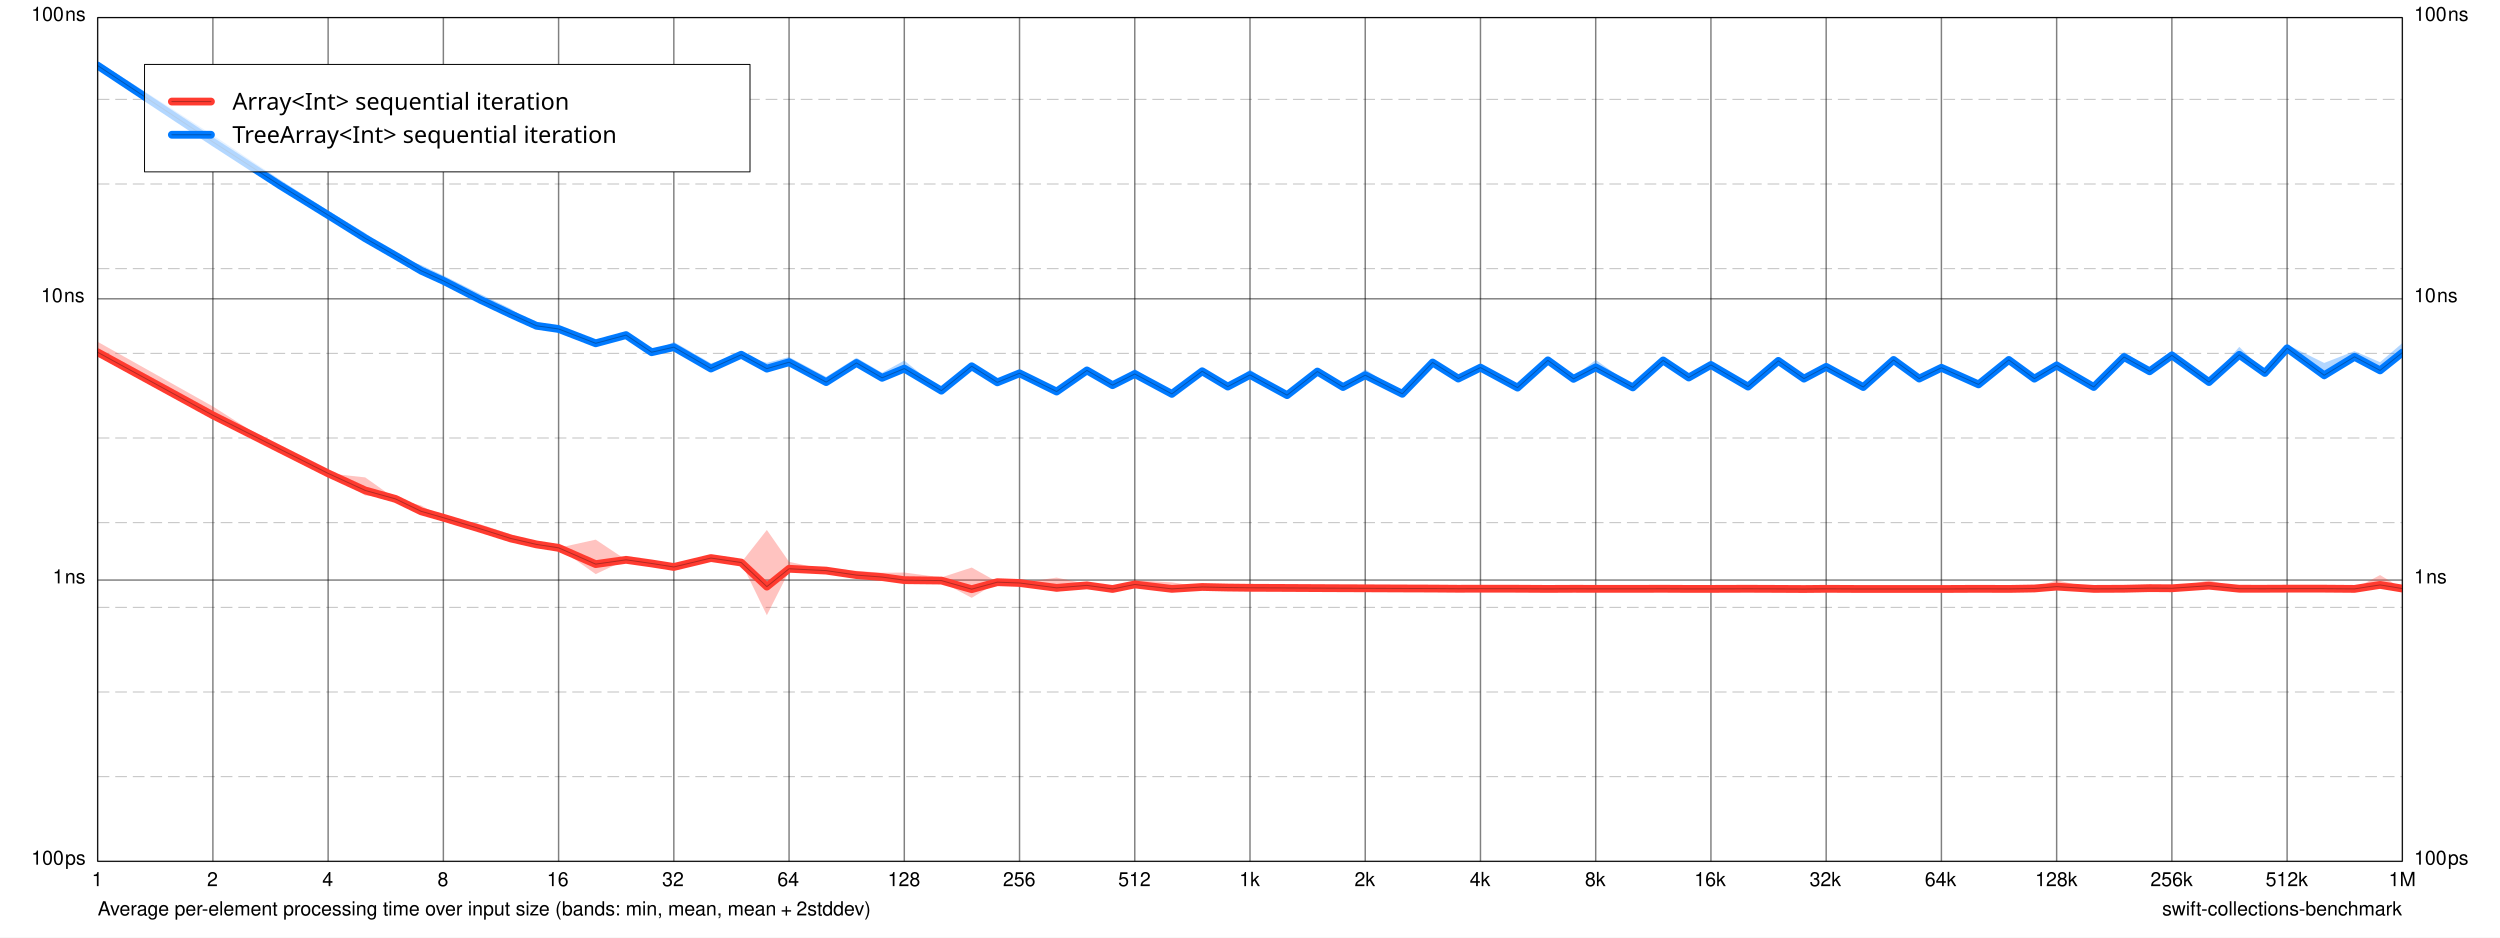
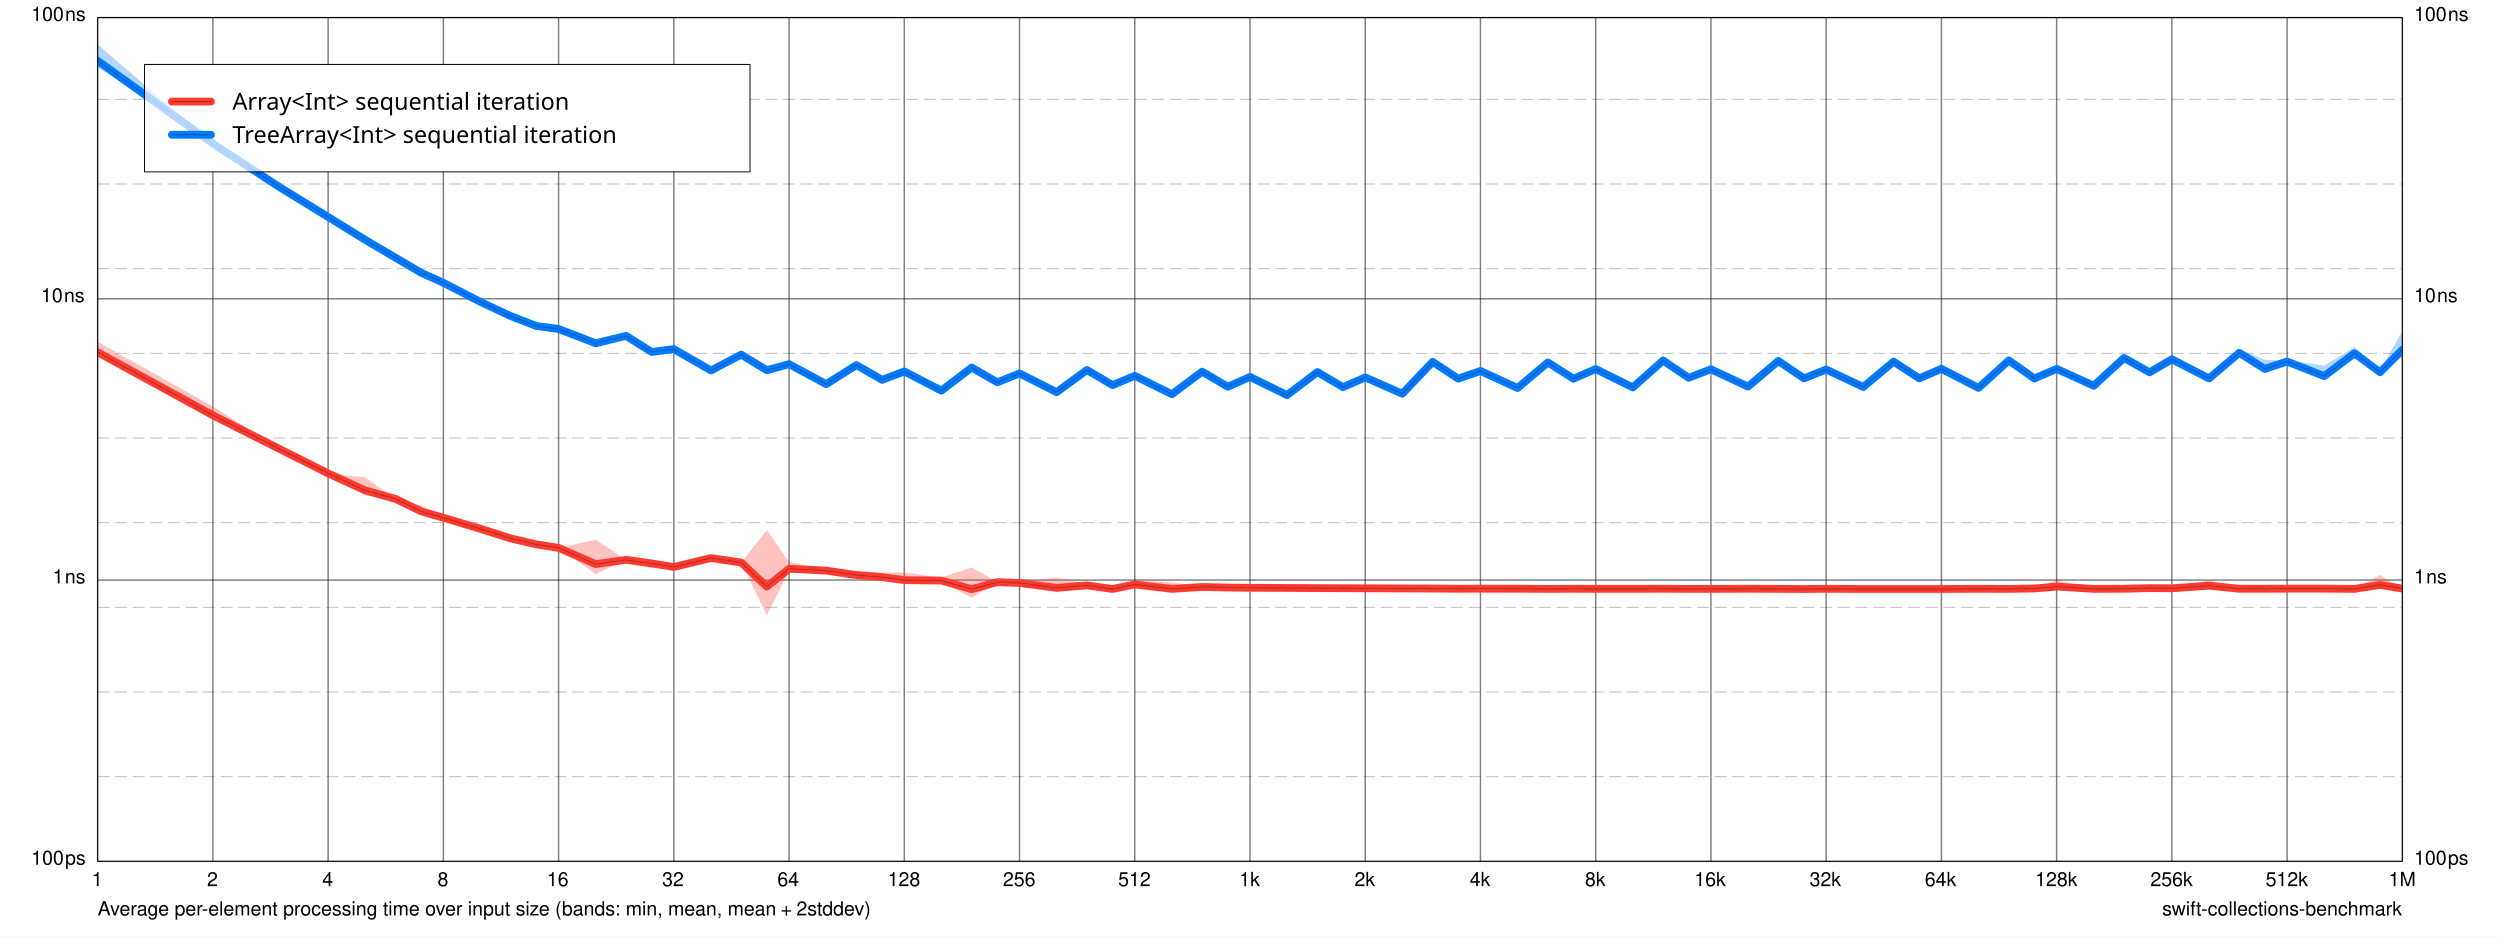
<svg xmlns="http://www.w3.org/2000/svg" xmlns:xlink="http://www.w3.org/1999/xlink" width="1280.0px" height="480.0px" viewBox="0.0 0.0 1280.0 480.0" version="1.1">
  <path d="M 0 0 L 0 480 L 1280 480 L 1280 0 z" fill="#FFFFFF" fill-opacity="1.0" stroke="none" />
  <text x="50" y="468.7" font-family="Helvetica" font-size="10" font-weight="normal" font-style="normal" fill="#000000" fill-opacity="1">Average per-element processing time over input size (bands: min, mean, mean + 2stddev)</text>
  <a xlink:href="https://github.com/apple/swift-collections-benchmark">
    <text x="1107" y="468.7" font-family="Helvetica" font-size="10" font-weight="normal" font-style="normal" fill="#000000" fill-opacity="1">swift-collections-benchmark</text>
  </a>
  <path d="M 50 9 L 50 441" fill="none" stroke-width="0.75" stroke="#000000" stroke-opacity="0.498" stroke-linecap="butt" stroke-linejoin="round" />
  <text x="47" y="453.7" font-family="Helvetica" font-size="10" font-weight="normal" font-style="normal" fill="#000000" fill-opacity="1">1</text>
  <path d="M 109 9 L 109 441" fill="none" stroke-width="0.75" stroke="#000000" stroke-opacity="0.498" stroke-linecap="butt" stroke-linejoin="round" />
  <text x="106" y="453.7" font-family="Helvetica" font-size="10" font-weight="normal" font-style="normal" fill="#000000" fill-opacity="1">2</text>
  <path d="M 168 9 L 168 441" fill="none" stroke-width="0.75" stroke="#000000" stroke-opacity="0.498" stroke-linecap="butt" stroke-linejoin="round" />
  <text x="165" y="453.7" font-family="Helvetica" font-size="10" font-weight="normal" font-style="normal" fill="#000000" fill-opacity="1">4</text>
  <path d="M 227 9 L 227 441" fill="none" stroke-width="0.75" stroke="#000000" stroke-opacity="0.498" stroke-linecap="butt" stroke-linejoin="round" />
  <text x="224" y="453.7" font-family="Helvetica" font-size="10" font-weight="normal" font-style="normal" fill="#000000" fill-opacity="1">8</text>
  <path d="M 286 9 L 286 441" fill="none" stroke-width="0.75" stroke="#000000" stroke-opacity="0.498" stroke-linecap="butt" stroke-linejoin="round" />
  <text x="280" y="453.7" font-family="Helvetica" font-size="10" font-weight="normal" font-style="normal" fill="#000000" fill-opacity="1">16</text>
  <path d="M 345 9 L 345 441" fill="none" stroke-width="0.75" stroke="#000000" stroke-opacity="0.498" stroke-linecap="butt" stroke-linejoin="round" />
  <text x="339" y="453.7" font-family="Helvetica" font-size="10" font-weight="normal" font-style="normal" fill="#000000" fill-opacity="1">32</text>
  <path d="M 404 9 L 404 441" fill="none" stroke-width="0.75" stroke="#000000" stroke-opacity="0.498" stroke-linecap="butt" stroke-linejoin="round" />
  <text x="398" y="453.7" font-family="Helvetica" font-size="10" font-weight="normal" font-style="normal" fill="#000000" fill-opacity="1">64</text>
  <path d="M 463 9 L 463 441" fill="none" stroke-width="0.75" stroke="#000000" stroke-opacity="0.498" stroke-linecap="butt" stroke-linejoin="round" />
  <text x="454.5" y="453.7" font-family="Helvetica" font-size="10" font-weight="normal" font-style="normal" fill="#000000" fill-opacity="1">128</text>
  <path d="M 522 9 L 522 441" fill="none" stroke-width="0.75" stroke="#000000" stroke-opacity="0.498" stroke-linecap="butt" stroke-linejoin="round" />
  <text x="513.5" y="453.7" font-family="Helvetica" font-size="10" font-weight="normal" font-style="normal" fill="#000000" fill-opacity="1">256</text>
  <path d="M 581 9 L 581 441" fill="none" stroke-width="0.75" stroke="#000000" stroke-opacity="0.498" stroke-linecap="butt" stroke-linejoin="round" />
  <text x="572.5" y="453.7" font-family="Helvetica" font-size="10" font-weight="normal" font-style="normal" fill="#000000" fill-opacity="1">512</text>
  <path d="M 640 9 L 640 441" fill="none" stroke-width="0.75" stroke="#000000" stroke-opacity="0.498" stroke-linecap="butt" stroke-linejoin="round" />
  <text x="634.5" y="453.7" font-family="Helvetica" font-size="10" font-weight="normal" font-style="normal" fill="#000000" fill-opacity="1">1k</text>
  <path d="M 699 9 L 699 441" fill="none" stroke-width="0.75" stroke="#000000" stroke-opacity="0.498" stroke-linecap="butt" stroke-linejoin="round" />
  <text x="693.5" y="453.7" font-family="Helvetica" font-size="10" font-weight="normal" font-style="normal" fill="#000000" fill-opacity="1">2k</text>
  <path d="M 758 9 L 758 441" fill="none" stroke-width="0.75" stroke="#000000" stroke-opacity="0.498" stroke-linecap="butt" stroke-linejoin="round" />
  <text x="752.5" y="453.7" font-family="Helvetica" font-size="10" font-weight="normal" font-style="normal" fill="#000000" fill-opacity="1">4k</text>
  <path d="M 817 9 L 817 441" fill="none" stroke-width="0.75" stroke="#000000" stroke-opacity="0.498" stroke-linecap="butt" stroke-linejoin="round" />
  <text x="811.5" y="453.7" font-family="Helvetica" font-size="10" font-weight="normal" font-style="normal" fill="#000000" fill-opacity="1">8k</text>
  <path d="M 876 9 L 876 441" fill="none" stroke-width="0.75" stroke="#000000" stroke-opacity="0.498" stroke-linecap="butt" stroke-linejoin="round" />
  <text x="867.5" y="453.7" font-family="Helvetica" font-size="10" font-weight="normal" font-style="normal" fill="#000000" fill-opacity="1">16k</text>
  <path d="M 935 9 L 935 441" fill="none" stroke-width="0.75" stroke="#000000" stroke-opacity="0.498" stroke-linecap="butt" stroke-linejoin="round" />
  <text x="926.5" y="453.7" font-family="Helvetica" font-size="10" font-weight="normal" font-style="normal" fill="#000000" fill-opacity="1">32k</text>
  <path d="M 994 9 L 994 441" fill="none" stroke-width="0.75" stroke="#000000" stroke-opacity="0.498" stroke-linecap="butt" stroke-linejoin="round" />
  <text x="985.5" y="453.7" font-family="Helvetica" font-size="10" font-weight="normal" font-style="normal" fill="#000000" fill-opacity="1">64k</text>
  <path d="M 1053 9 L 1053 441" fill="none" stroke-width="0.75" stroke="#000000" stroke-opacity="0.498" stroke-linecap="butt" stroke-linejoin="round" />
  <text x="1042" y="453.7" font-family="Helvetica" font-size="10" font-weight="normal" font-style="normal" fill="#000000" fill-opacity="1">128k</text>
  <path d="M 1112 9 L 1112 441" fill="none" stroke-width="0.75" stroke="#000000" stroke-opacity="0.498" stroke-linecap="butt" stroke-linejoin="round" />
  <text x="1101" y="453.7" font-family="Helvetica" font-size="10" font-weight="normal" font-style="normal" fill="#000000" fill-opacity="1">256k</text>
  <path d="M 1171 9 L 1171 441" fill="none" stroke-width="0.75" stroke="#000000" stroke-opacity="0.498" stroke-linecap="butt" stroke-linejoin="round" />
  <text x="1160" y="453.7" font-family="Helvetica" font-size="10" font-weight="normal" font-style="normal" fill="#000000" fill-opacity="1">512k</text>
  <path d="M 1230 9 L 1230 441" fill="none" stroke-width="0.75" stroke="#000000" stroke-opacity="0.498" stroke-linecap="butt" stroke-linejoin="round" />
  <text x="1223" y="453.7" font-family="Helvetica" font-size="10" font-weight="normal" font-style="normal" fill="#000000" fill-opacity="1">1M</text>
  <path d="M 50 441 L 1230 441" fill="none" stroke-width="0.75" stroke="#000000" stroke-opacity="0.498" stroke-linecap="butt" stroke-linejoin="round" />
  <text x="16" y="442.7" font-family="Helvetica" font-size="10" font-weight="normal" font-style="normal" fill="#000000" fill-opacity="1">100 ps</text>
  <text x="1236" y="442.7" font-family="Helvetica" font-size="10" font-weight="normal" font-style="normal" fill="#000000" fill-opacity="1">100 ps</text>
  <path d="M 50 297 L 1230 297" fill="none" stroke-width="0.75" stroke="#000000" stroke-opacity="0.498" stroke-linecap="butt" stroke-linejoin="round" />
  <text x="27" y="298.7" font-family="Helvetica" font-size="10" font-weight="normal" font-style="normal" fill="#000000" fill-opacity="1">1 ns</text>
  <text x="1236" y="298.7" font-family="Helvetica" font-size="10" font-weight="normal" font-style="normal" fill="#000000" fill-opacity="1">1 ns</text>
  <path d="M 50 153 L 1230 153" fill="none" stroke-width="0.75" stroke="#000000" stroke-opacity="0.498" stroke-linecap="butt" stroke-linejoin="round" />
  <text x="21" y="154.7" font-family="Helvetica" font-size="10" font-weight="normal" font-style="normal" fill="#000000" fill-opacity="1">10 ns</text>
  <text x="1236" y="154.7" font-family="Helvetica" font-size="10" font-weight="normal" font-style="normal" fill="#000000" fill-opacity="1">10 ns</text>
  <path d="M 50 9 L 1230 9" fill="none" stroke-width="0.75" stroke="#000000" stroke-opacity="0.498" stroke-linecap="butt" stroke-linejoin="round" />
  <text x="16" y="10.7" font-family="Helvetica" font-size="10" font-weight="normal" font-style="normal" fill="#000000" fill-opacity="1">100 ns</text>
  <text x="1236" y="10.7" font-family="Helvetica" font-size="10" font-weight="normal" font-style="normal" fill="#000000" fill-opacity="1">100 ns</text>
  <path d="M 50 397.65 L 1230 397.65" fill="none" stroke-width="0.5" stroke="#000000" stroke-opacity="0.259" stroke-linecap="butt" stroke-linejoin="round" stroke-dasharray="6 3" stroke-dashoffset="0" />
  <path d="M 50 354.3 L 1230 354.3" fill="none" stroke-width="0.5" stroke="#000000" stroke-opacity="0.259" stroke-linecap="butt" stroke-linejoin="round" stroke-dasharray="6 3" stroke-dashoffset="0" />
  <path d="M 50 310.96 L 1230 310.96" fill="none" stroke-width="0.5" stroke="#000000" stroke-opacity="0.259" stroke-linecap="butt" stroke-linejoin="round" stroke-dasharray="6 3" stroke-dashoffset="0" />
  <path d="M 50 267.61 L 1230 267.61" fill="none" stroke-width="0.5" stroke="#000000" stroke-opacity="0.259" stroke-linecap="butt" stroke-linejoin="round" stroke-dasharray="6 3" stroke-dashoffset="0" />
  <path d="M 50 224.26 L 1230 224.26" fill="none" stroke-width="0.5" stroke="#000000" stroke-opacity="0.259" stroke-linecap="butt" stroke-linejoin="round" stroke-dasharray="6 3" stroke-dashoffset="0" />
  <path d="M 50 180.91 L 1230 180.91" fill="none" stroke-width="0.5" stroke="#000000" stroke-opacity="0.259" stroke-linecap="butt" stroke-linejoin="round" stroke-dasharray="6 3" stroke-dashoffset="0" />
  <path d="M 50 137.56 L 1230 137.56" fill="none" stroke-width="0.5" stroke="#000000" stroke-opacity="0.259" stroke-linecap="butt" stroke-linejoin="round" stroke-dasharray="6 3" stroke-dashoffset="0" />
  <path d="M 50 94.213 L 1230 94.213" fill="none" stroke-width="0.5" stroke="#000000" stroke-opacity="0.259" stroke-linecap="butt" stroke-linejoin="round" stroke-dasharray="6 3" stroke-dashoffset="0" />
  <path d="M 50 50.865 L 1230 50.865" fill="none" stroke-width="0.5" stroke="#000000" stroke-opacity="0.259" stroke-linecap="butt" stroke-linejoin="round" stroke-dasharray="6 3" stroke-dashoffset="0" />
  <path d="M 74 33 L 74 88 L 384 88 L 384 33 z" fill="#FFFFFF" fill-opacity="1.0" stroke="none" />
  <clipPath id="clip-0">
    <path d="M 50 9 L 50 441 L 1230 441 L 1230 9 z" />
  </clipPath>
  <g clip-path="url(#clip-0)">
-     <path d="M 50 31.434L 109 69.167L 143.51 92.158L 168 107.86L 186.99 119.35L 202.51 130.92L 215.63 135.75L 227 141.07L 245.99 150.62L 261.51 158.13L 274.63 166.46L 286 168.44L 304.99 175.51L 320.51 170.35L 333.63 180.34L 345 175.07L 363.99 185.98L 379.51 181.62L 392.63 185.78L 404 182.81L 422.99 192.96L 438.51 183.16L 451.63 190.85L 463 184.62L 481.99 199.97L 497.51 187.46L 510.63 195.73L 522 191.1L 540.99 199.53L 556.51 189.05L 569.63 197.09L 581 188.93L 599.99 200.93L 615.51 188.94L 628.63 197.9L 640 189.21L 658.99 202.3L 674.51 190.16L 687.63 197.95L 699 189.1L 717.99 201.33L 733.51 184.65L 746.63 193.62L 758 187.15L 776.99 198.15L 792.51 183.35L 805.63 193.08L 817 184.3L 835.99 197.62L 851.51 183.45L 864.63 192.59L 876 185.27L 894.99 196.97L 910.51 184.56L 923.63 193.65L 935 187.58L 953.99 197.41L 969.51 183.36L 982.63 193.38L 994 187.73L 1013 196.26L 1028.5 183.73L 1041.6 193.65L 1053 184.57L 1072 197.75L 1087.5 180.24L 1100.6 188.61L 1112 179.78L 1131 195.46L 1146.5 177.59L 1159.6 190.64L 1171 176.43L 1190 185.83L 1205.5 179.78L 1218.6 185.44L 1230 175.66L 1230 182.36L 1218.6 191.19L 1205.5 183.76L 1190 194.51L 1171 179.03L 1159.6 191.07L 1146.5 183.18L 1131 195.66L 1112 182.72L 1100.6 190.64L 1087.5 183.75L 1072 198.28L 1053 188.06L 1041.6 193.94L 1028.5 184.5L 1013 197L 994 188.51L 982.63 193.98L 969.51 184.64L 953.99 198.43L 935 187.91L 923.63 193.94L 910.51 184.85L 894.99 198.29L 876 187.43L 864.63 193.54L 851.51 184.94L 835.99 198.62L 817 189.44L 805.63 194.29L 792.51 184.93L 776.99 198.57L 758 188.58L 746.63 193.9L 733.51 185.95L 717.99 201.72L 699 193.18L 687.63 198.23L 674.51 190.25L 658.99 202.32L 640 192.95L 628.63 197.94L 615.51 190.5L 599.99 201.93L 581 192.41L 569.63 197.25L 556.51 189.87L 540.99 200.8L 522 191.14L 510.63 195.77L 497.51 187.55L 481.99 200.04L 463 190.23L 451.63 194.38L 438.51 186.8L 422.99 196.61L 404 186.43L 392.63 189.82L 379.51 181.62L 363.99 189.68L 345 178.73L 333.63 180.34L 320.51 172.01L 304.99 175.87L 286 168.44L 274.63 166.91L 261.51 161.85L 245.99 154.58L 227 144.77L 215.63 139.64L 202.51 130.92L 186.99 122.96L 168 110.97L 143.51 96.048L 109 73.917L 50 34.363" fill="#007AFF" fill-opacity="0.302" stroke="none" />
+     <path d="M 50 22.774L 109 73.547L 143.51 96.048L 168 110.76L 186.99 122.35L 202.51 129.89L 215.63 139.65L 227 144.77L 245.99 154.58L 261.51 161.85L 274.63 166.91L 286 168.44L 304.99 175.51L 320.51 171.32L 333.63 179.8L 345 178.73L 363.99 189.68L 379.51 181.21L 392.63 189.56L 404 186.43L 422.99 196.68L 438.51 186.85L 451.63 194.34L 463 190.19L 481.99 199.9L 497.51 187.9L 510.63 195.66L 522 191.16L 540.99 200.72L 556.51 188.48L 569.63 196.96L 581 192.39L 599.99 201.81L 615.51 188.89L 628.63 197.77L 640 192.96L 658.99 202.04L 674.51 189.73L 687.63 197.94L 699 192.98L 717.99 201.56L 733.51 184.59L 746.63 193.38L 758 189.73L 776.99 198.45L 792.51 183.57L 805.63 193.74L 817 187.64L 835.99 197.52L 851.51 182.21L 864.63 192.27L 876 188.75L 894.99 196.11L 910.51 184.67L 923.63 193.61L 935 188.53L 953.99 196.7L 969.51 184.78L 982.63 193.08L 994 188.05L 1013 198.5L 1028.5 184.43L 1041.6 193.62L 1053 187.64L 1072 197.07L 1087.5 183.27L 1100.6 190.51L 1112 183.83L 1131 193.02L 1146.5 178.77L 1159.6 184.23L 1171 184.57L 1190 187.17L 1205.5 177.71L 1218.6 189.31L 1230 169.69L 1230 182.77L 1218.6 191.05L 1205.5 182.05L 1190 194.6L 1171 185.28L 1159.6 190.64L 1146.5 181.33L 1131 193.98L 1112 184L 1100.6 190.67L 1087.5 183.29L 1072 197.66L 1053 189.3L 1041.6 193.84L 1028.5 184.58L 1013 198.62L 994 189.13L 982.63 193.91L 969.51 185.3L 953.99 198.64L 935 189.43L 923.63 193.77L 910.51 184.86L 894.99 198.6L 876 189.19L 864.63 193.82L 851.51 185.47L 835.99 198.64L 817 189.41L 805.63 193.94L 792.51 186.29L 776.99 198.74L 758 190.01L 746.63 194.05L 733.51 185.51L 717.99 201.57L 699 193.31L 687.63 198.32L 674.51 190.78L 658.99 202.37L 640 192.99L 628.63 198.08L 615.51 190.79L 599.99 201.86L 581 192.42L 569.63 197.25L 556.51 189.77L 540.99 200.82L 522 191.17L 510.63 195.79L 497.51 188.26L 481.99 200.04L 463 190.19L 451.63 194.51L 438.51 186.94L 422.99 196.68L 404 186.43L 392.63 189.56L 379.51 181.7L 363.99 189.68L 345 178.73L 333.63 180.34L 320.51 172.16L 304.99 175.87L 286 168.44L 274.63 166.91L 261.51 161.85L 245.99 154.58L 227 144.77L 215.63 139.65L 202.51 132.71L 186.99 122.95L 168 111.21L 143.51 96.048L 109 73.547L 50 34.363" fill="#007AFF" fill-opacity="0.302" stroke="none" />
    <path d="M 50 175L 109 208.12L 143.51 230.06L 168 242.38L 186.99 244.43L 202.51 255.45L 215.63 258.85L 227 265.07L 245.99 268.45L 261.51 273.53L 274.63 278.73L 286 280.5L 304.99 276.29L 320.51 286.63L 333.63 288.49L 345 289.28L 363.99 285.72L 379.51 288.02L 392.63 271.33L 404 287.65L 422.99 291.73L 438.51 292.27L 451.63 293.25L 463 293.14L 481.99 295.65L 497.51 290.58L 510.63 297.9L 522 298.48L 540.99 295.73L 556.51 299.02L 569.63 301.35L 581 297.12L 599.99 298.17L 615.51 300.53L 628.63 300.38L 640 300.51L 658.99 300.81L 674.51 300.95L 687.63 301.01L 699 301.14L 717.99 301.18L 733.51 301.26L 746.63 301.17L 758 301.33L 776.99 301.38L 792.51 301.29L 805.63 301.46L 817 301.47L 835.99 301.48L 851.51 301.25L 864.63 301.49L 876 301.48L 894.99 301.32L 910.51 301.5L 923.63 301.44L 935 301.28L 953.99 301.38L 969.51 301.54L 982.63 301.54L 994 301.54L 1013 301.22L 1028.5 301.33L 1041.6 300.99L 1053 297.05L 1072 301.44L 1087.5 301.17L 1100.6 300.44L 1112 301.16L 1131 297.1L 1146.5 301.09L 1159.6 301.18L 1171 301L 1190 300.88L 1205.5 301.42L 1218.6 294.42L 1230 301.32L 1230 301.36L 1218.6 301.36L 1205.5 301.55L 1190 301.56L 1171 301.52L 1159.6 301.53L 1146.5 301.55L 1131 300.88L 1112 301.22L 1100.6 301.37L 1087.5 301.54L 1072 301.54L 1053 301.56L 1041.6 301.41L 1028.5 301.6L 1013 301.56L 994 301.57L 982.63 301.55L 969.51 301.55L 953.99 301.62L 935 301.53L 923.63 301.63L 910.51 301.51L 894.99 301.5L 876 301.52L 864.63 301.54L 851.51 301.51L 835.99 301.5L 817 301.49L 805.63 301.46L 792.51 301.6L 776.99 301.45L 758 301.43L 746.63 301.54L 733.51 301.36L 717.99 301.33L 699 301.24L 687.63 301.22L 674.51 301.16L 658.99 301.1L 640 301.1L 628.63 300.98L 615.51 300.53L 599.99 302.73L 581 300.01L 569.63 301.63L 556.51 299.96L 540.99 302.94L 522 298.48L 510.63 298.13L 497.51 306.1L 481.99 297.82L 463 298.48L 451.63 296.26L 438.51 295.23L 422.99 292.3L 404 292.52L 392.63 314.99L 379.51 288.02L 363.99 285.72L 345 290.65L 333.63 288.49L 320.51 286.63L 304.99 293.95L 286 280.5L 274.63 278.73L 261.51 276.48L 245.99 271.64L 227 265.07L 215.63 262.88L 202.51 255.45L 186.99 253.65L 168 242.38L 143.51 230.06L 109 214.34L 50 182.39" fill="#FF3B30" fill-opacity="0.302" stroke="none" />
-     <path d="M 50 33.585L 109 72.641L 143.51 95.008L 168 110.14L 186.99 122L 202.51 130.92L 215.63 138.6L 227 143.78L 245.99 153.52L 261.51 160.86L 274.63 166.79L 286 168.44L 304.99 175.77L 320.51 171.57L 333.63 180.34L 345 177.75L 363.99 188.69L 379.51 181.62L 392.63 188.74L 404 185.46L 422.99 195.64L 438.51 185.83L 451.63 193.44L 463 188.71L 481.99 200.02L 497.51 187.53L 510.63 195.76L 522 191.13L 540.99 200.47L 556.51 189.66L 569.63 197.21L 581 191.48L 599.99 201.67L 615.51 190.09L 628.63 197.93L 640 191.95L 658.99 202.31L 674.51 190.23L 687.63 198.16L 699 192.09L 717.99 201.62L 733.51 185.61L 746.63 193.83L 758 188.21L 776.99 198.46L 792.51 184.51L 805.63 193.97L 817 188.06L 835.99 198.35L 851.51 184.55L 864.63 193.29L 876 186.86L 894.99 197.94L 910.51 184.77L 923.63 193.86L 935 187.82L 953.99 198.16L 969.51 184.3L 982.63 193.83L 994 188.3L 1013 196.81L 1028.5 184.3L 1041.6 193.87L 1053 187.13L 1072 198.14L 1087.5 182.81L 1100.6 190.1L 1112 181.94L 1131 195.61L 1146.5 181.67L 1159.6 190.96L 1171 178.34L 1190 192.13L 1205.5 182.7L 1218.6 189.64L 1230 180.54" fill="none" stroke-width="4" stroke="#007AFF" stroke-opacity="1" stroke-linecap="round" stroke-linejoin="round" />
+     <path d="M 50 31.123L 109 73.547L 143.51 96.048L 168 111.09L 186.99 122.8L 202.51 131.96L 215.63 139.65L 227 144.77L 245.99 154.58L 261.51 161.85L 274.63 166.91L 286 168.44L 304.99 175.77L 320.51 171.94L 333.63 180.2L 345 178.73L 363.99 189.68L 379.51 181.57L 392.63 189.56L 404 186.43L 422.99 196.68L 438.51 186.92L 451.63 194.47L 463 190.19L 481.99 200L 497.51 188.17L 510.63 195.76L 522 191.17L 540.99 200.79L 556.51 189.43L 569.63 197.17L 581 192.41L 599.99 201.85L 615.51 190.29L 628.63 198L 640 192.98L 658.99 202.28L 674.51 190.5L 687.63 198.22L 699 193.22L 717.99 201.57L 733.51 185.27L 746.63 193.88L 758 189.93L 776.99 198.66L 792.51 185.56L 805.63 193.88L 817 188.95L 835.99 198.35L 851.51 184.6L 864.63 193.41L 876 189.08L 894.99 197.94L 910.51 184.81L 923.63 193.73L 935 189.19L 953.99 198.13L 969.51 185.16L 982.63 193.69L 994 188.85L 1013 198.59L 1028.5 184.54L 1041.6 193.78L 1053 188.86L 1072 197.5L 1087.5 183.28L 1100.6 190.63L 1112 183.96L 1131 193.73L 1146.5 180.65L 1159.6 188.9L 1171 185.1L 1190 192.57L 1205.5 180.89L 1218.6 190.59L 1230 179.08" fill="none" stroke-width="4" stroke="#007AFF" stroke-opacity="1" stroke-linecap="round" stroke-linejoin="round" />
    <path d="M 50 180.37L 109 212.65L 143.51 230.06L 168 242.38L 186.99 251.11L 202.51 255.45L 215.63 261.8L 227 265.07L 245.99 270.79L 261.51 275.7L 274.63 278.73L 286 280.5L 304.99 288.83L 320.51 286.63L 333.63 288.49L 345 290.29L 363.99 285.72L 379.51 288.02L 392.63 300.35L 404 291.21L 422.99 292.15L 438.51 294.45L 451.63 295.46L 463 297.04L 481.99 297.25L 497.51 301.66L 510.63 298.07L 522 298.48L 540.99 300.98L 556.51 299.71L 569.63 301.56L 581 299.24L 599.99 301.5L 615.51 300.53L 628.63 300.82L 640 300.95L 658.99 301.03L 674.51 301.11L 687.63 301.17L 699 301.21L 717.99 301.29L 733.51 301.34L 746.63 301.44L 758 301.4L 776.99 301.43L 792.51 301.52L 805.63 301.46L 817 301.48L 835.99 301.49L 851.51 301.45L 864.63 301.52L 876 301.51L 894.99 301.45L 910.51 301.51L 923.63 301.58L 935 301.47L 953.99 301.56L 969.51 301.55L 982.63 301.55L 994 301.56L 1013 301.47L 1028.5 301.53L 1041.6 301.3L 1053 300.35L 1072 301.51L 1087.5 301.44L 1100.6 301.12L 1112 301.2L 1131 299.87L 1146.5 301.43L 1159.6 301.44L 1171 301.39L 1190 301.39L 1205.5 301.51L 1218.6 299.47L 1230 301.35" fill="none" stroke-width="4" stroke="#FF3B30" stroke-opacity="1" stroke-linecap="round" stroke-linejoin="round" />
-     <path d="M 50 33.585L 109 72.641L 143.51 95.008L 168 110.14L 186.99 122L 202.51 130.92L 215.63 138.6L 227 143.78L 245.99 153.52L 261.51 160.86L 274.63 166.79L 286 168.44L 304.99 175.77L 320.51 171.57L 333.63 180.34L 345 177.75L 363.99 188.69L 379.51 181.62L 392.63 188.74L 404 185.46L 422.99 195.64L 438.51 185.83L 451.63 193.44L 463 188.71L 481.99 200.02L 497.51 187.53L 510.63 195.76L 522 191.13L 540.99 200.47L 556.51 189.66L 569.63 197.21L 581 191.48L 599.99 201.67L 615.51 190.09L 628.63 197.93L 640 191.95L 658.99 202.31L 674.51 190.23L 687.63 198.16L 699 192.09L 717.99 201.62L 733.51 185.61L 746.63 193.83L 758 188.21L 776.99 198.46L 792.51 184.51L 805.63 193.97L 817 188.06L 835.99 198.35L 851.51 184.55L 864.63 193.29L 876 186.86L 894.99 197.94L 910.51 184.77L 923.63 193.86L 935 187.82L 953.99 198.16L 969.51 184.3L 982.63 193.83L 994 188.3L 1013 196.81L 1028.5 184.3L 1041.6 193.87L 1053 187.13L 1072 198.14L 1087.5 182.81L 1100.6 190.1L 1112 181.94L 1131 195.61L 1146.5 181.67L 1159.6 190.96L 1171 178.34L 1190 192.13L 1205.5 182.7L 1218.6 189.64L 1230 180.54" fill="none" stroke-width="0.5" stroke="#000000" stroke-opacity="0.302" stroke-linecap="round" stroke-linejoin="round" />
+     <path d="M 50 31.123L 109 73.547L 143.51 96.048L 168 111.09L 186.99 122.8L 202.51 131.96L 215.63 139.65L 227 144.77L 245.99 154.58L 261.51 161.85L 274.63 166.91L 286 168.44L 304.99 175.77L 320.51 171.94L 333.63 180.2L 345 178.73L 363.99 189.68L 379.51 181.57L 392.63 189.56L 404 186.43L 422.99 196.68L 438.51 186.92L 451.63 194.47L 463 190.19L 481.99 200L 497.51 188.17L 510.63 195.76L 522 191.17L 540.99 200.79L 556.51 189.43L 569.63 197.17L 581 192.41L 599.99 201.85L 615.51 190.29L 628.63 198L 640 192.98L 658.99 202.28L 674.51 190.5L 687.63 198.22L 699 193.22L 717.99 201.57L 733.51 185.27L 746.63 193.88L 758 189.93L 776.99 198.66L 792.51 185.56L 805.63 193.88L 817 188.95L 835.99 198.35L 851.51 184.6L 864.63 193.41L 876 189.08L 894.99 197.94L 910.51 184.81L 923.63 193.73L 935 189.19L 953.99 198.13L 969.51 185.16L 982.63 193.69L 994 188.85L 1013 198.59L 1028.5 184.54L 1041.6 193.78L 1053 188.86L 1072 197.5L 1087.5 183.28L 1100.6 190.63L 1112 183.96L 1131 193.73L 1146.5 180.65L 1159.6 188.9L 1171 185.1L 1190 192.57L 1205.5 180.89L 1218.6 190.59L 1230 179.08" fill="none" stroke-width="0.5" stroke="#000000" stroke-opacity="0.302" stroke-linecap="round" stroke-linejoin="round" />
    <path d="M 50 180.37L 109 212.65L 143.51 230.06L 168 242.38L 186.99 251.11L 202.51 255.45L 215.63 261.8L 227 265.07L 245.99 270.79L 261.51 275.7L 274.63 278.73L 286 280.5L 304.99 288.83L 320.51 286.63L 333.63 288.49L 345 290.29L 363.99 285.72L 379.51 288.02L 392.63 300.35L 404 291.21L 422.99 292.15L 438.51 294.45L 451.63 295.46L 463 297.04L 481.99 297.25L 497.51 301.66L 510.63 298.07L 522 298.48L 540.99 300.98L 556.51 299.71L 569.63 301.56L 581 299.24L 599.99 301.5L 615.51 300.53L 628.63 300.82L 640 300.95L 658.99 301.03L 674.51 301.11L 687.63 301.17L 699 301.21L 717.99 301.29L 733.51 301.34L 746.63 301.44L 758 301.4L 776.99 301.43L 792.51 301.52L 805.63 301.46L 817 301.48L 835.99 301.49L 851.51 301.45L 864.63 301.52L 876 301.51L 894.99 301.45L 910.51 301.51L 923.63 301.58L 935 301.47L 953.99 301.56L 969.51 301.55L 982.63 301.55L 994 301.56L 1013 301.47L 1028.5 301.53L 1041.6 301.3L 1053 300.35L 1072 301.51L 1087.5 301.44L 1100.6 301.12L 1112 301.2L 1131 299.87L 1146.5 301.43L 1159.6 301.44L 1171 301.39L 1190 301.39L 1205.5 301.51L 1218.6 299.47L 1230 301.35" fill="none" stroke-width="0.5" stroke="#000000" stroke-opacity="0.302" stroke-linecap="round" stroke-linejoin="round" />
  </g>
  <path d="M 74 33 L 74 88 L 384 88 L 384 33 z" fill="#FFFFFF" fill-opacity="0.702" stroke-width="0.5" stroke="#000000" stroke-opacity="1" stroke-linecap="round" stroke-linejoin="round" />
  <path d="M 88 52 L 108 52" fill="none" stroke-width="4" stroke="#FF3B30" stroke-opacity="1" stroke-linecap="round" stroke-linejoin="round" />
  <path d="M 88 52 L 108 52" fill="none" stroke-width="0.5" stroke="#000000" stroke-opacity="0.302" stroke-linecap="round" stroke-linejoin="round" />
  <text x="119" y="56.17" font-family="Menlo" font-size="12" font-weight="normal" font-style="normal" fill="#000000" fill-opacity="1">Array&lt;Int&gt; sequential iteration</text>
  <path d="M 88 69 L 108 69" fill="none" stroke-width="4" stroke="#007AFF" stroke-opacity="1" stroke-linecap="round" stroke-linejoin="round" />
  <path d="M 88 69 L 108 69" fill="none" stroke-width="0.5" stroke="#000000" stroke-opacity="0.302" stroke-linecap="round" stroke-linejoin="round" />
  <text x="119" y="73.17" font-family="Menlo" font-size="12" font-weight="normal" font-style="normal" fill="#000000" fill-opacity="1">TreeArray&lt;Int&gt; sequential iteration</text>
  <path d="M 50 9 L 50 441 L 1230 441 L 1230 9 z" fill="none" stroke-width="0.5" stroke="#000000" stroke-opacity="1" stroke-linecap="round" stroke-linejoin="round" />
</svg>
